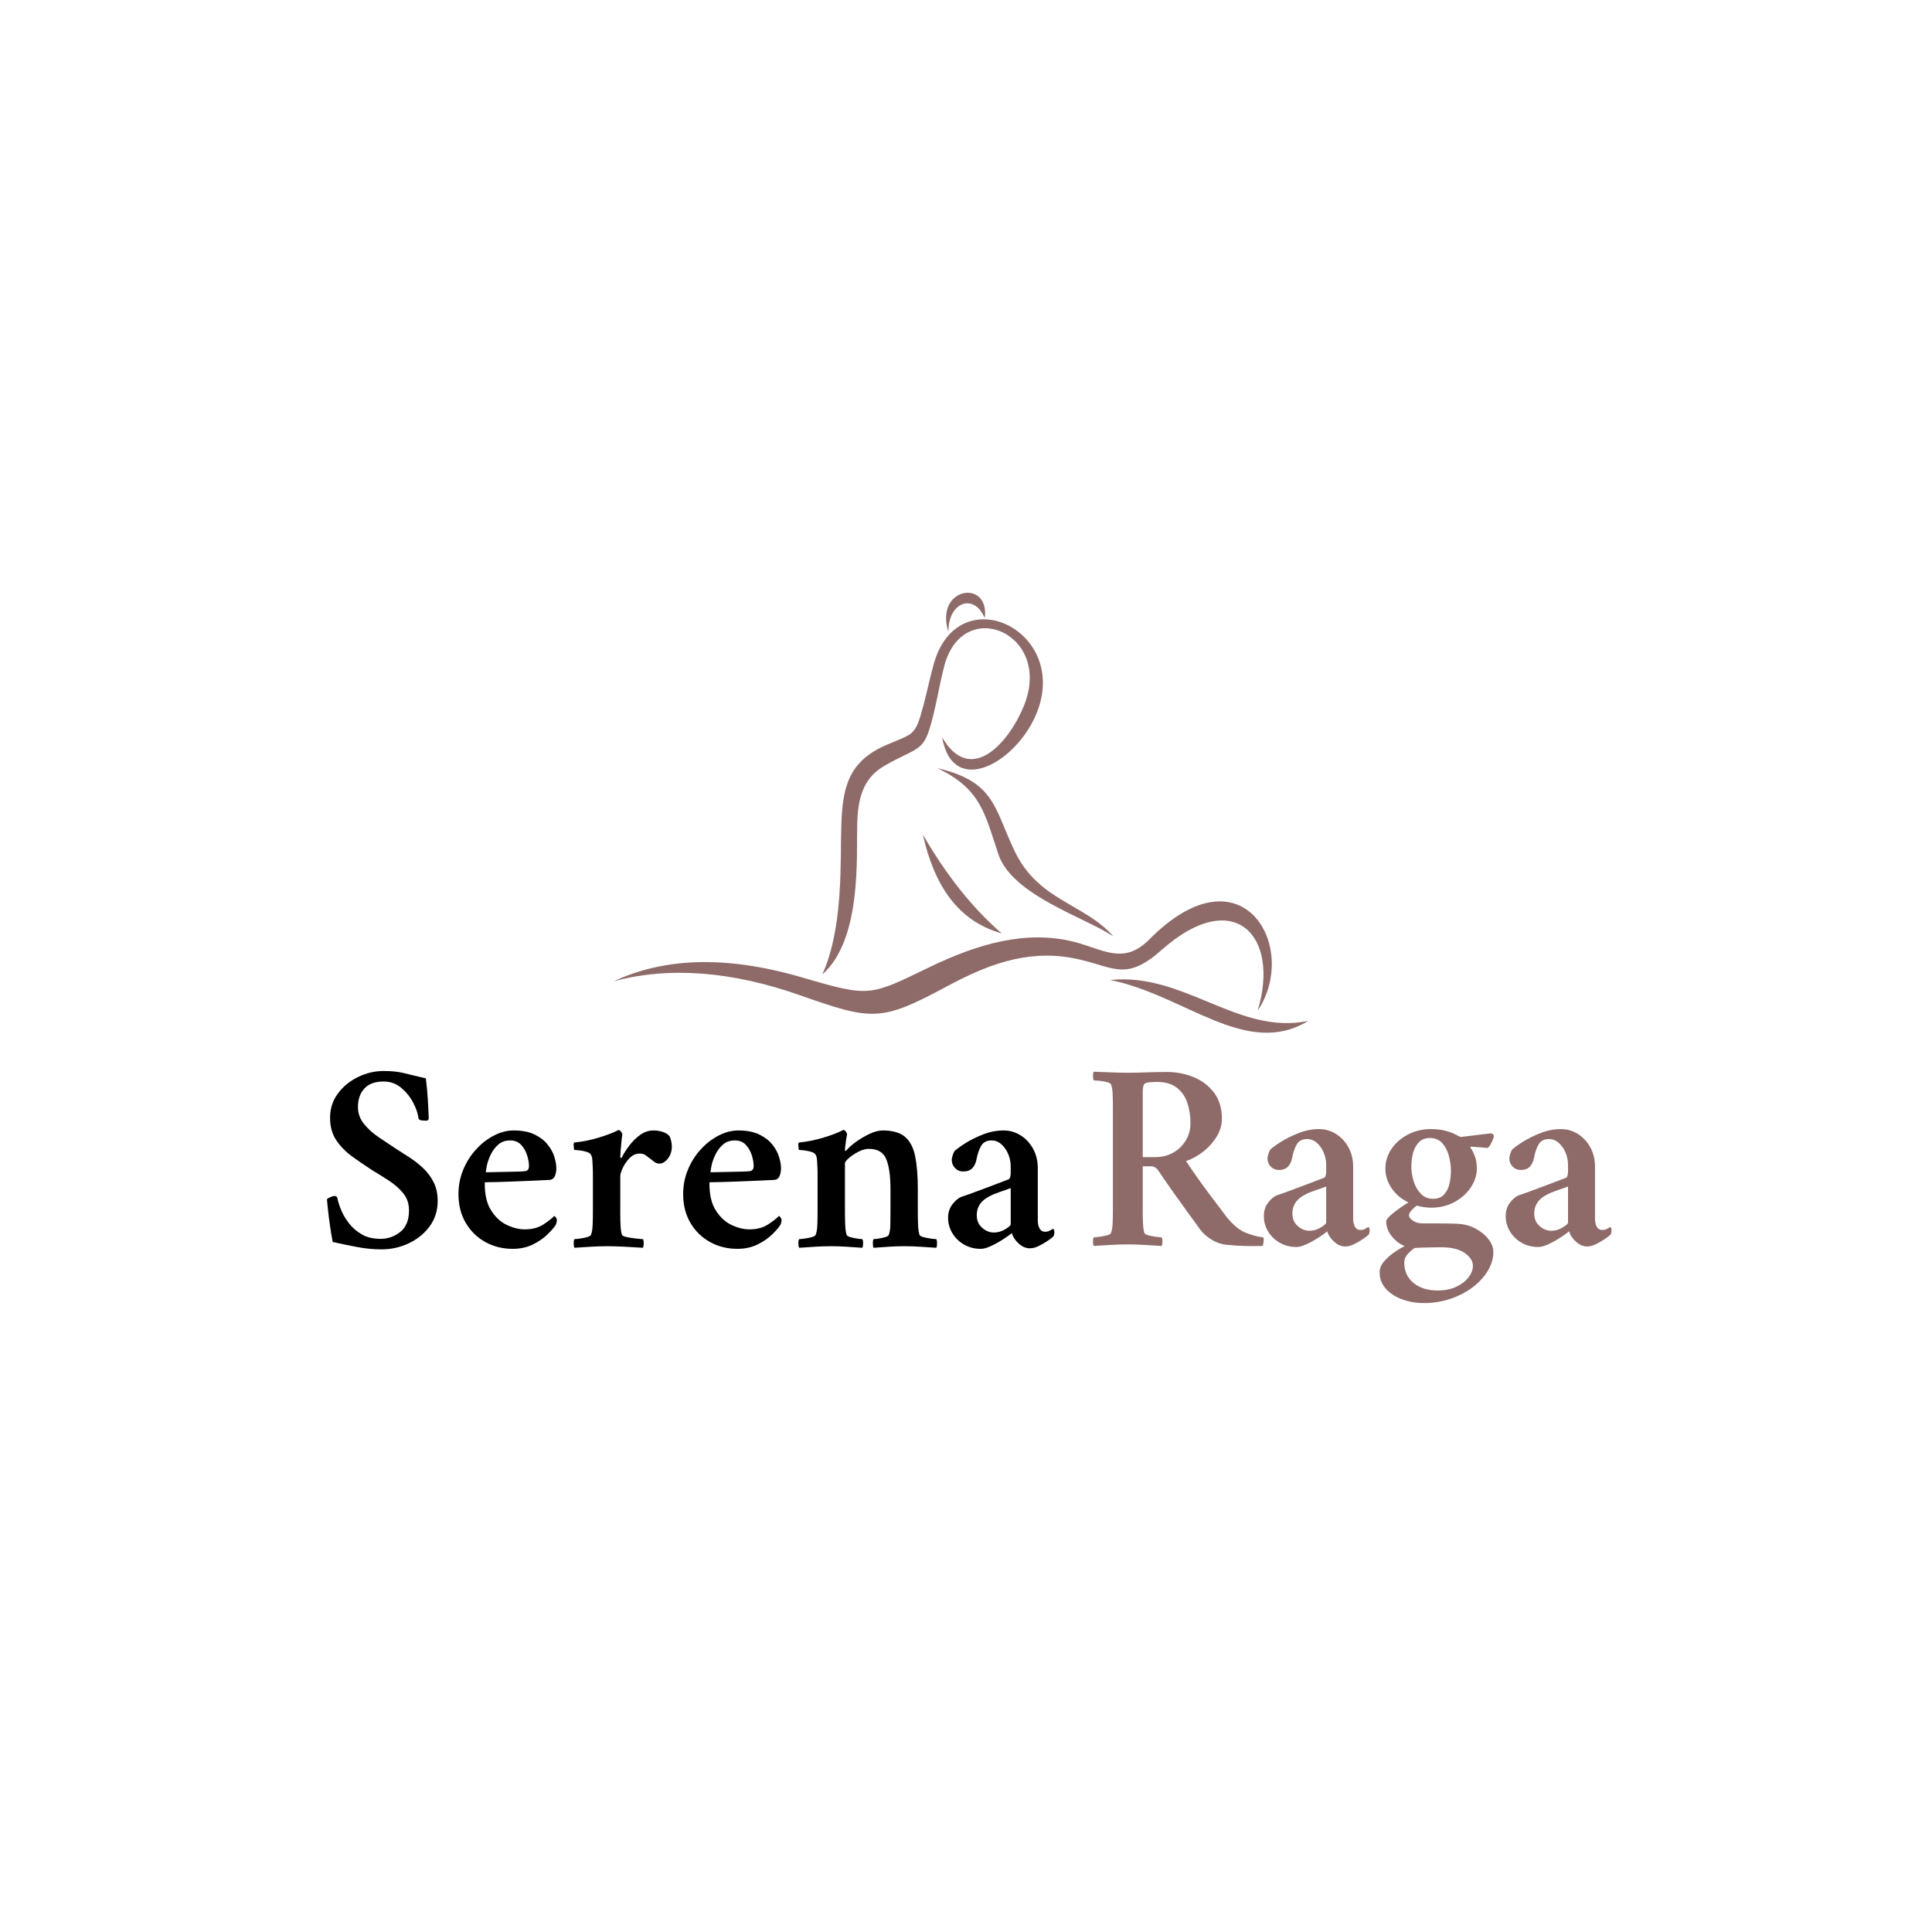
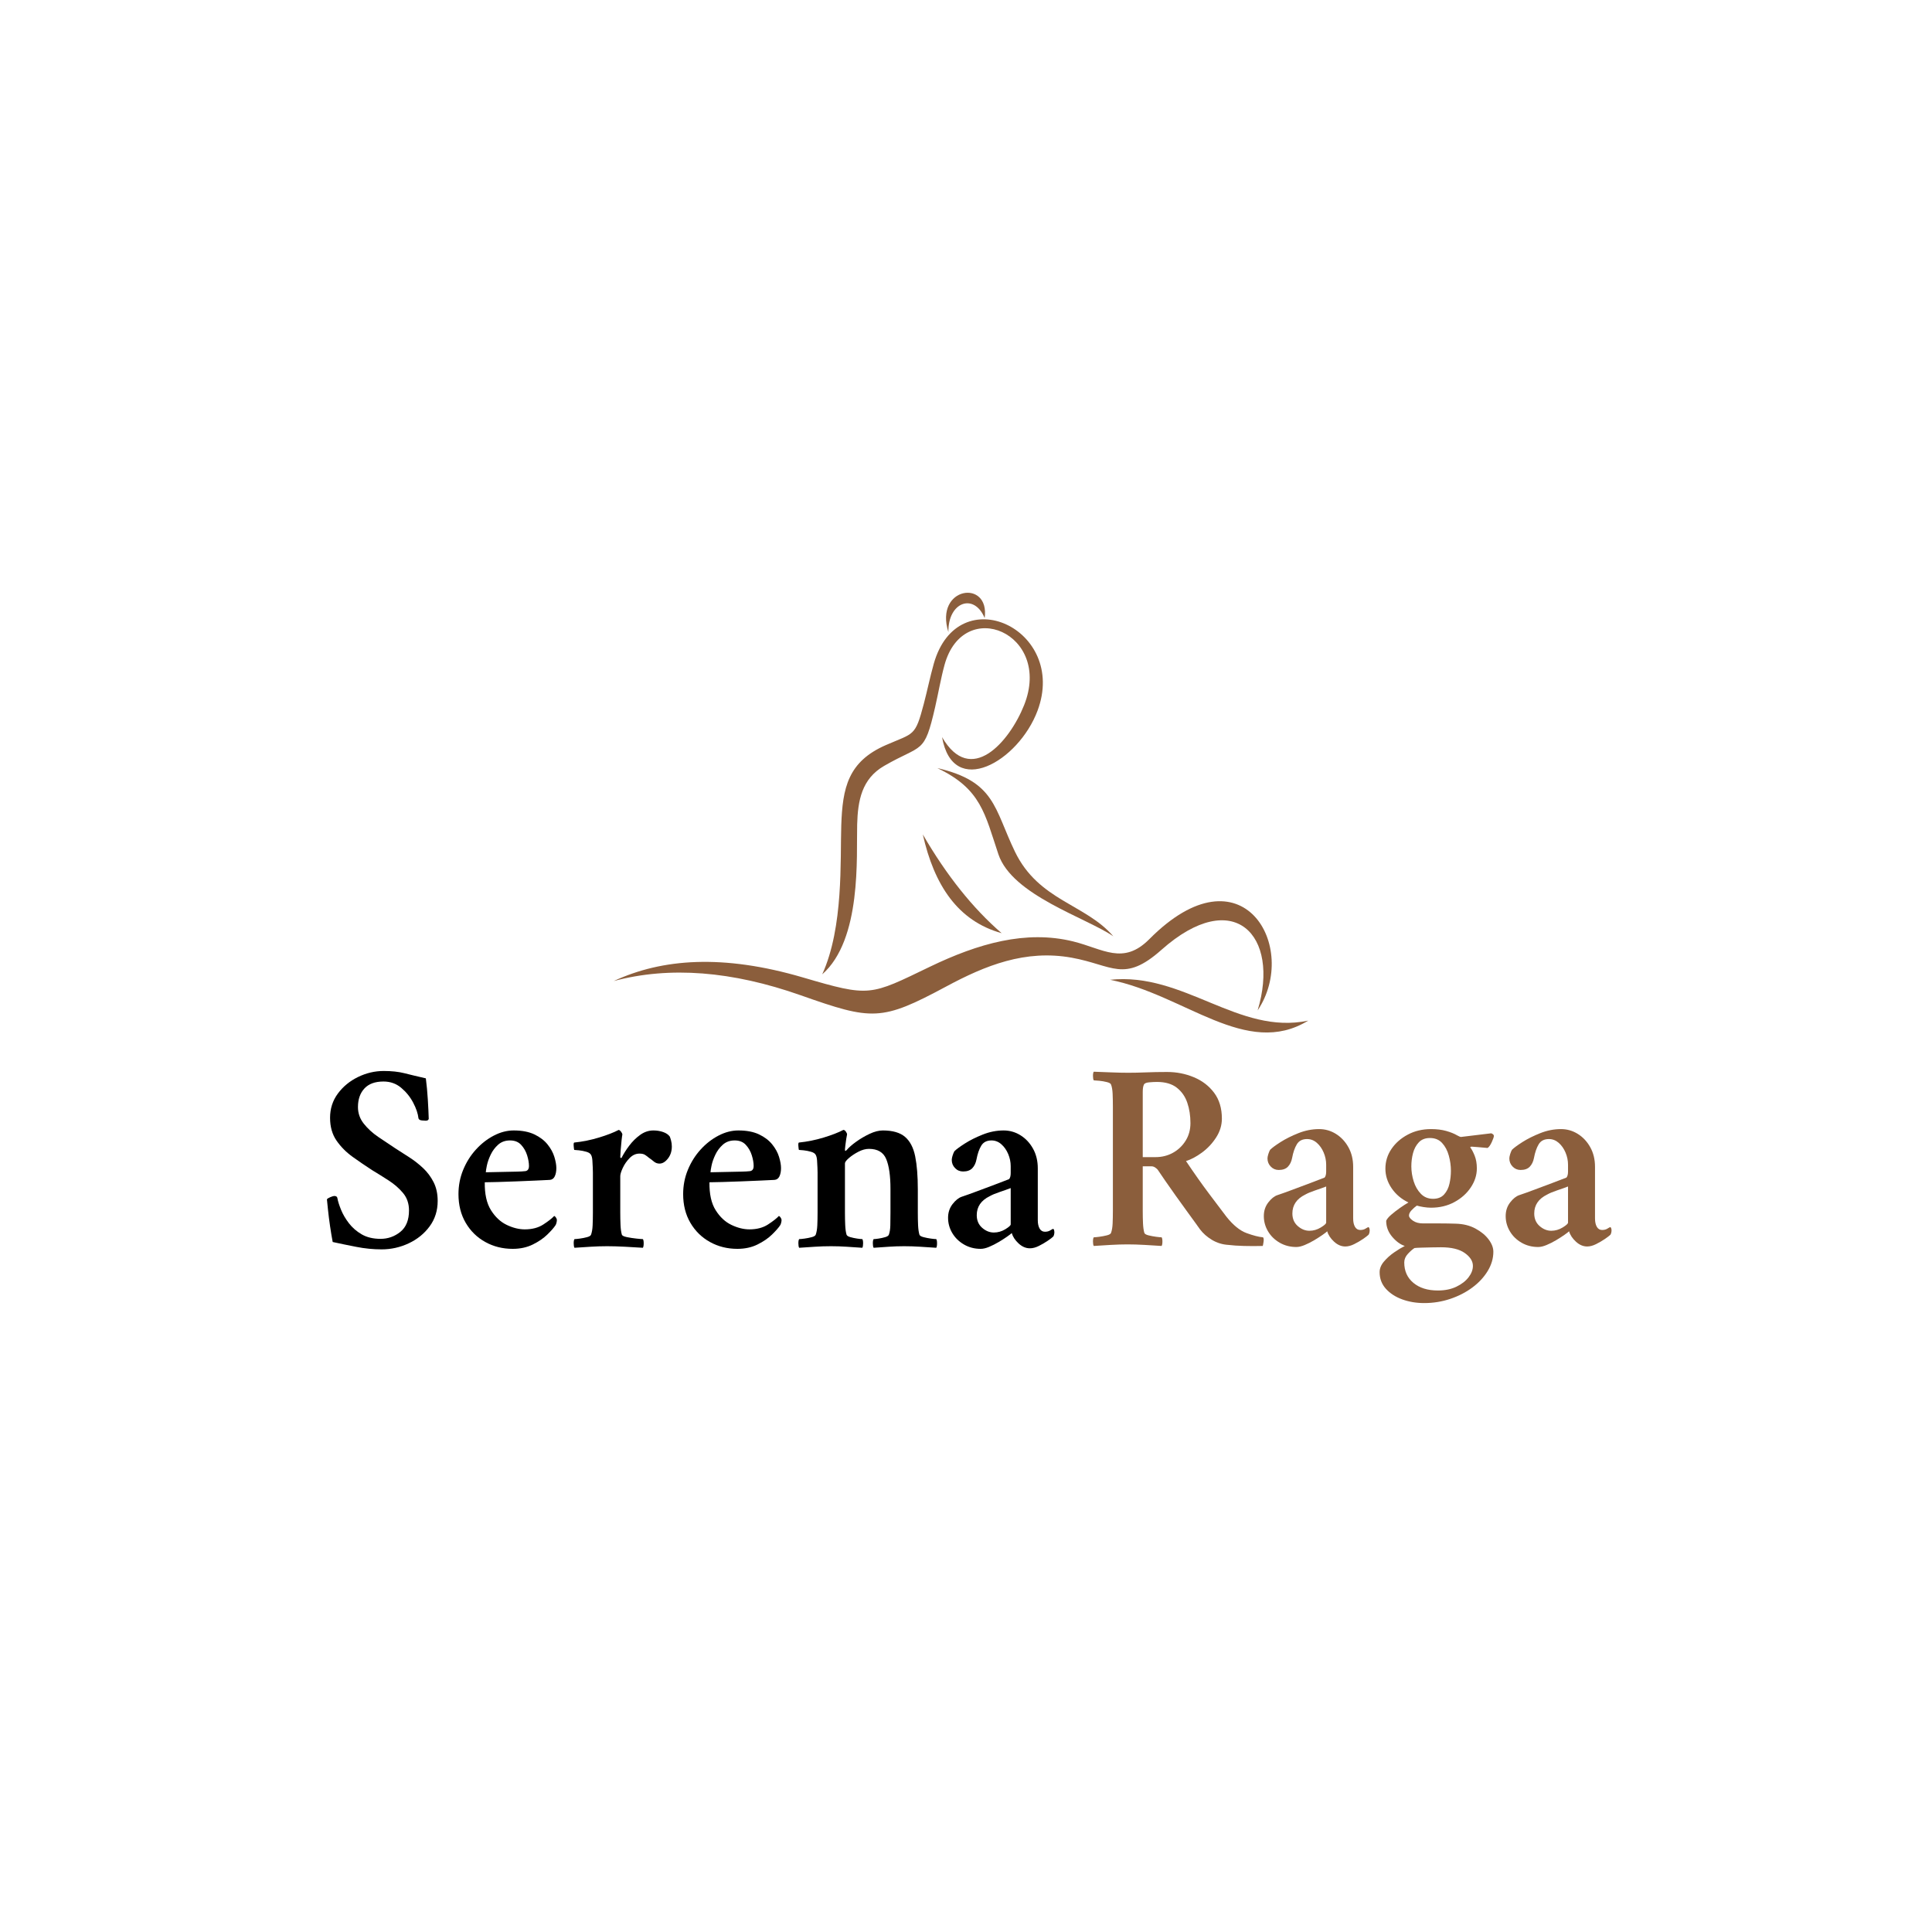
<svg xmlns="http://www.w3.org/2000/svg" width="2000" zoomAndPan="magnify" viewBox="0 0 1500 1500" height="2000" preserveAspectRatio="xMidYMid meet" version="1.0">
  <defs>
    <g />
-     <clipPath id="eae68774cb">
-       <path d="M 476.637 699 L 988 699 L 988 788 L 476.637 788 Z M 476.637 699 " clip-rule="nonzero" />
+     <clipPath id="7a175aea5c">
+       <path d="M 476.637 699 L 988 699 L 988 787 L 476.637 787 Z M 476.637 699 " clip-rule="nonzero" />
    </clipPath>
-     <clipPath id="279520476b">
-       <path d="M 861 760 L 1015.73 760 L 1015.73 802 L 861 802 Z M 861 760 " clip-rule="nonzero" />
+     <clipPath id="fcedeb0a95">
+       <path d="M 861 760 L 1015.734 760 L 1015.734 802 L 861 802 Z M 861 760 " clip-rule="nonzero" />
    </clipPath>
  </defs>
-   <g clip-path="url(#eae68774cb)">
-     <path fill="#8e6b69" d="M 476.484 761.852 C 520.023 750.203 568.465 754.141 621.609 772.883 C 677.34 792.551 684.246 793.168 734.73 766.055 C 764.906 749.84 796.012 737.16 832.18 743.723 C 863.863 749.473 872.668 763.496 901.746 737.645 C 957.941 687.703 994.129 726.363 976.473 784.66 C 1009.254 735.848 964.734 656.371 892.395 729.289 C 872.051 749.789 856.523 736.812 833.211 731.066 C 796.477 722.027 759.328 732.742 722.012 750.734 C 675.262 773.281 675.812 774.461 623.301 759.027 C 561.324 740.832 514.145 744.371 476.484 761.852 " fill-opacity="1" fill-rule="nonzero" />
+   <g clip-path="url(#7a175aea5c)">
+     <path fill="#8b5e3c" d="M 476.484 761.684 C 520.02 750.043 568.457 753.977 621.594 772.707 C 677.316 792.367 684.227 792.984 734.703 765.883 C 764.875 749.676 795.977 737.008 832.141 743.566 C 863.824 749.312 872.625 763.328 901.699 737.488 C 957.891 687.574 994.07 726.215 976.422 784.48 C 1009.199 735.695 964.68 656.258 892.352 729.137 C 872.008 749.629 856.484 736.66 833.172 730.914 C 796.441 721.883 759.297 732.59 721.984 750.574 C 675.242 773.105 675.789 774.285 623.285 758.859 C 561.316 740.68 514.141 744.215 476.484 761.684 " fill-opacity="1" fill-rule="nonzero" />
  </g>
-   <g clip-path="url(#279520476b)">
-     <path fill="#8e6b69" d="M 861.891 760.871 C 919.914 772.434 967.621 822.09 1015.734 792.602 C 961.48 804.031 919.312 754.789 861.891 760.871 " fill-opacity="1" fill-rule="nonzero" />
+   <g clip-path="url(#fcedeb0a95)">
+     <path fill="#8b5e3c" d="M 861.848 760.703 C 919.863 772.262 967.57 821.891 1015.676 792.418 C 961.426 803.844 919.266 754.625 861.848 760.703 " fill-opacity="1" fill-rule="nonzero" />
  </g>
-   <path fill="#8e6b69" d="M 716.496 647.965 C 734.715 679.43 755.191 705.23 777.711 724.668 C 743.516 715.164 725.281 687.137 716.496 647.965 " fill-opacity="1" fill-rule="nonzero" />
-   <path fill="#8e6b69" d="M 638.398 756.633 C 669.234 729.469 664.852 664.844 665.516 640.336 C 666.016 621.68 669.055 604.785 686.457 594.715 C 716.332 577.438 717.512 586.328 726.078 548.98 C 728.555 538.18 730.516 526.684 733.336 516.352 C 748.082 462.371 817.367 491.727 795.148 547.535 C 783.723 576.191 753.648 610.75 731.445 572.371 C 739.863 620.602 790.777 591.477 805.594 551.805 C 829.258 488.457 743.867 448.664 725.016 515.32 C 722.145 525.488 719.969 536.234 717.262 546.52 C 710.484 572.156 709.82 568.949 687.816 578.551 C 658.293 591.426 654.172 611.879 653.176 640.953 C 652.262 667.949 655.086 719.883 638.398 756.633 " fill-opacity="1" fill-rule="nonzero" />
-   <path fill="#8e6b69" d="M 864.43 727.109 C 842.891 701.957 806.504 699.566 788.039 661.355 C 771.832 627.828 772.879 606.812 727.758 596.426 C 761.816 612.574 764.691 632.129 775.188 663.379 C 785.898 695.277 843.539 712.672 864.43 727.109 " fill-opacity="1" fill-rule="nonzero" />
-   <path fill="#8e6b69" d="M 736.359 490.781 C 725.215 455.461 768.793 449.332 764.523 479.898 C 756.422 460.129 735.977 467.258 736.359 490.781 " fill-opacity="1" fill-rule="nonzero" />
+   <path fill="#8b5e3c" d="M 716.473 647.855 C 734.688 679.305 755.16 705.094 777.676 724.52 C 743.488 715.023 725.254 687.012 716.473 647.855 " fill-opacity="1" fill-rule="nonzero" />
+   <path fill="#8b5e3c" d="M 638.379 756.469 C 669.215 729.32 664.832 664.727 665.496 640.234 C 665.992 621.59 669.031 604.699 686.434 594.637 C 716.305 577.371 717.484 586.254 726.055 548.926 C 728.527 538.133 730.484 526.641 733.309 516.312 C 748.055 462.363 817.328 491.707 795.113 547.48 C 783.688 576.125 753.617 610.664 731.418 572.305 C 739.836 620.508 790.746 591.402 805.555 551.75 C 829.219 488.434 743.836 448.664 724.988 515.285 C 722.117 525.445 719.941 536.191 717.234 546.469 C 710.461 572.09 709.797 568.883 687.797 578.48 C 658.273 591.352 654.152 611.793 653.156 640.852 C 652.246 667.832 655.066 719.738 638.379 756.469 " fill-opacity="1" fill-rule="nonzero" />
+   <path fill="#8b5e3c" d="M 864.387 726.961 C 842.852 701.824 806.469 699.43 788.004 661.242 C 771.801 627.73 772.844 606.727 727.73 596.348 C 761.785 612.488 764.66 632.031 775.152 663.266 C 785.863 695.148 843.5 712.531 864.387 726.961 " fill-opacity="1" fill-rule="nonzero" />
+   <path fill="#8b5e3c" d="M 736.332 490.758 C 725.188 455.457 768.762 449.328 764.492 479.883 C 756.391 460.121 735.949 467.246 736.332 490.758 " fill-opacity="1" fill-rule="nonzero" />
  <g fill="#000000" fill-opacity="1">
    <g transform="translate(244.0135, 967.9616)">
      <g>
        <path d="M 53.922 -136.453 C 60.055 -136.453 65.406 -135.875 69.969 -134.719 C 74.531 -133.562 80.078 -132.234 86.609 -130.734 C 87.285 -125.422 87.797 -119.973 88.141 -114.391 C 88.484 -108.805 88.723 -103.77 88.859 -99.281 C 88.723 -98.727 88.414 -98.348 87.938 -98.141 C 87.457 -97.941 87.016 -97.844 86.609 -97.844 C 86.203 -97.844 85.211 -97.91 83.641 -98.047 C 82.078 -98.18 81.16 -98.727 80.891 -99.688 C 80.484 -103.363 79.117 -107.41 76.797 -111.828 C 74.484 -116.254 71.383 -120.102 67.5 -123.375 C 63.625 -126.645 59.031 -128.281 53.719 -128.281 C 47.188 -128.281 42.25 -126.473 38.906 -122.859 C 35.57 -119.254 33.906 -114.457 33.906 -108.469 C 33.906 -103.695 35.398 -99.406 38.391 -95.594 C 41.391 -91.781 45.133 -88.344 49.625 -85.281 C 54.125 -82.219 58.555 -79.254 62.922 -76.391 C 66.316 -74.211 69.922 -71.898 73.734 -69.453 C 77.547 -67.004 81.117 -64.211 84.453 -61.078 C 87.797 -57.941 90.52 -54.297 92.625 -50.141 C 94.738 -45.992 95.797 -41.129 95.797 -35.547 C 95.797 -28.055 93.719 -21.484 89.562 -15.828 C 85.414 -10.18 80.004 -5.789 73.328 -2.656 C 66.66 0.477 59.648 2.047 52.297 2.047 C 45.754 2.047 39.18 1.395 32.578 0.094 C 25.973 -1.195 19.879 -2.453 14.297 -3.672 C 13.617 -7.211 12.938 -11.297 12.25 -15.922 C 11.57 -20.555 11.031 -24.848 10.625 -28.797 C 10.219 -32.742 9.945 -35.398 9.812 -36.766 C 10.082 -37.305 10.961 -37.883 12.453 -38.5 C 13.953 -39.113 14.977 -39.422 15.531 -39.422 C 17.02 -39.422 17.832 -38.805 17.969 -37.578 C 18.383 -35.266 19.305 -32.336 20.734 -28.797 C 22.16 -25.254 24.203 -21.75 26.859 -18.281 C 29.516 -14.812 32.848 -11.914 36.859 -9.594 C 40.879 -7.281 45.75 -6.125 51.469 -6.125 C 57.195 -6.125 62.305 -7.926 66.797 -11.531 C 71.285 -15.145 73.531 -20.695 73.531 -28.188 C 73.531 -33.5 72 -37.992 68.938 -41.672 C 65.875 -45.348 62.129 -48.613 57.703 -51.469 C 53.273 -54.332 49.02 -56.988 44.938 -59.438 C 39.895 -62.707 34.852 -66.145 29.812 -69.75 C 24.781 -73.363 20.594 -77.586 17.25 -82.422 C 13.914 -87.254 12.25 -93.145 12.25 -100.094 C 12.25 -107.176 14.258 -113.441 18.281 -118.891 C 22.301 -124.336 27.508 -128.625 33.906 -131.75 C 40.312 -134.883 46.984 -136.453 53.922 -136.453 Z M 53.922 -136.453 " />
      </g>
    </g>
    <g transform="translate(348.5972, 967.9616)">
      <g>
        <path d="M 28.594 -57.812 C 29 -57.812 30.598 -57.844 33.391 -57.906 C 36.18 -57.977 39.348 -58.047 42.891 -58.109 C 46.43 -58.18 49.703 -58.25 52.703 -58.312 C 55.703 -58.383 57.609 -58.488 58.422 -58.625 C 60.867 -58.625 62.094 -59.984 62.094 -62.703 C 62.094 -65.16 61.613 -67.922 60.656 -70.984 C 59.707 -74.047 58.176 -76.734 56.062 -79.047 C 53.957 -81.367 51.066 -82.531 47.391 -82.531 C 43.711 -82.531 40.645 -81.438 38.188 -79.25 C 35.738 -77.07 33.801 -74.484 32.375 -71.484 C 30.945 -68.492 29.957 -65.672 29.406 -63.016 C 28.863 -60.359 28.594 -58.625 28.594 -57.812 Z M 27.781 -50.047 C 27.645 -40.922 29.242 -33.703 32.578 -28.391 C 35.91 -23.078 39.992 -19.266 44.828 -16.953 C 49.672 -14.641 54.336 -13.484 58.828 -13.484 C 64.547 -13.484 69.344 -14.742 73.219 -17.266 C 77.102 -19.785 79.93 -22 81.703 -23.906 C 82.117 -23.758 82.562 -23.348 83.031 -22.672 C 83.508 -21.992 83.75 -21.312 83.75 -20.625 C 83.75 -20.082 83.645 -19.398 83.438 -18.578 C 83.238 -17.766 83.004 -17.156 82.734 -16.75 C 81.504 -14.844 79.391 -12.426 76.391 -9.5 C 73.398 -6.57 69.625 -3.984 65.062 -1.734 C 60.5 0.516 55.289 1.641 49.438 1.641 C 41.676 1.641 34.594 -0.129 28.188 -3.672 C 21.789 -7.211 16.719 -12.18 12.969 -18.578 C 9.227 -24.984 7.359 -32.41 7.359 -40.859 C 7.359 -47.523 8.582 -53.82 11.031 -59.75 C 13.477 -65.676 16.781 -70.922 20.938 -75.484 C 25.094 -80.047 29.723 -83.648 34.828 -86.297 C 39.93 -88.953 45.07 -90.281 50.25 -90.281 C 56.645 -90.281 61.988 -89.258 66.281 -87.219 C 70.57 -85.176 73.977 -82.586 76.5 -79.453 C 79.02 -76.328 80.789 -73.094 81.812 -69.75 C 82.832 -66.414 83.344 -63.523 83.344 -61.078 C 83.344 -58.492 82.93 -56.348 82.109 -54.641 C 81.297 -52.941 80.004 -52.023 78.234 -51.891 C 75.648 -51.754 72.039 -51.582 67.406 -51.375 C 62.781 -51.164 57.812 -50.957 52.5 -50.75 C 47.188 -50.551 42.281 -50.383 37.781 -50.25 C 33.289 -50.113 29.957 -50.047 27.781 -50.047 Z M 27.781 -50.047 " />
      </g>
    </g>
    <g transform="translate(439.4952, 967.9616)">
      <g>
        <path d="M 67.812 -90.281 C 70.539 -90.281 73.062 -89.867 75.375 -89.047 C 77.688 -88.234 79.391 -87.082 80.484 -85.594 C 80.754 -85.039 81.094 -84.016 81.5 -82.516 C 81.906 -81.023 82.109 -79.461 82.109 -77.828 C 82.109 -74.148 81.086 -71.016 79.047 -68.422 C 77.004 -65.836 74.828 -64.547 72.516 -64.547 C 70.879 -64.547 69.414 -65.086 68.125 -66.172 C 66.832 -67.266 65.57 -68.223 64.344 -69.047 C 63.395 -69.859 62.406 -70.602 61.375 -71.281 C 60.352 -71.969 58.891 -72.312 56.984 -72.312 C 54.129 -72.312 51.578 -71.148 49.328 -68.828 C 47.078 -66.516 45.305 -63.961 44.016 -61.172 C 42.723 -58.379 42.078 -56.238 42.078 -54.75 L 42.078 -26.562 C 42.078 -23.156 42.145 -19.914 42.281 -16.844 C 42.414 -13.781 42.758 -11.297 43.312 -9.391 C 43.582 -8.578 44.906 -7.93 47.281 -7.453 C 49.664 -6.973 52.117 -6.598 54.641 -6.328 C 57.16 -6.055 58.828 -5.922 59.641 -5.922 C 60.055 -5.379 60.266 -4.289 60.266 -2.656 C 60.266 -1.02 60.055 0.133 59.641 0.812 C 55.555 0.539 50.926 0.27 45.75 0 C 40.582 -0.27 35.953 -0.406 31.859 -0.406 C 27.641 -0.406 23.383 -0.27 19.094 0 C 14.812 0.27 10.625 0.539 6.531 0.812 C 6.125 0.133 5.922 -1.02 5.922 -2.656 C 5.922 -4.289 6.125 -5.379 6.531 -5.922 C 7.352 -5.922 8.75 -6.055 10.719 -6.328 C 12.695 -6.598 14.57 -6.973 16.344 -7.453 C 18.113 -7.93 19.133 -8.578 19.406 -9.391 C 20.082 -11.297 20.488 -13.711 20.625 -16.641 C 20.758 -19.578 20.828 -22.883 20.828 -26.562 L 20.828 -57.609 C 20.828 -58.422 20.789 -59.742 20.719 -61.578 C 20.656 -63.422 20.555 -65.258 20.422 -67.094 C 20.285 -68.938 19.945 -70.336 19.406 -71.297 C 18.863 -72.379 17.641 -73.191 15.734 -73.734 C 13.828 -74.285 11.922 -74.66 10.016 -74.859 C 8.109 -75.066 6.879 -75.172 6.328 -75.172 C 6.191 -75.441 6.055 -76.426 5.922 -78.125 C 5.785 -79.832 5.922 -80.754 6.328 -80.891 C 12.867 -81.566 19.27 -82.859 25.531 -84.766 C 31.801 -86.672 36.91 -88.648 40.859 -90.703 C 41.535 -90.555 42.18 -90.039 42.797 -89.156 C 43.41 -88.27 43.719 -87.625 43.719 -87.219 C 43.582 -86.676 43.375 -85.145 43.094 -82.625 C 42.82 -80.102 42.582 -77.516 42.375 -74.859 C 42.176 -72.203 42.078 -70.469 42.078 -69.656 C 42.078 -69.25 42.211 -69.008 42.484 -68.938 C 42.754 -68.875 42.957 -68.91 43.094 -69.047 C 44.594 -72.035 46.566 -75.164 49.016 -78.438 C 51.473 -81.707 54.301 -84.5 57.5 -86.812 C 60.695 -89.125 64.133 -90.281 67.812 -90.281 Z M 67.812 -90.281 " />
      </g>
    </g>
  </g>
  <g fill="#000000" fill-opacity="1">
    <g transform="translate(523.0396, 967.9616)">
      <g>
        <path d="M 28.594 -57.812 C 29 -57.812 30.598 -57.844 33.391 -57.906 C 36.18 -57.977 39.348 -58.047 42.891 -58.109 C 46.43 -58.18 49.703 -58.25 52.703 -58.312 C 55.703 -58.383 57.609 -58.488 58.422 -58.625 C 60.867 -58.625 62.094 -59.984 62.094 -62.703 C 62.094 -65.16 61.613 -67.922 60.656 -70.984 C 59.707 -74.047 58.176 -76.734 56.062 -79.047 C 53.957 -81.367 51.066 -82.531 47.391 -82.531 C 43.711 -82.531 40.645 -81.438 38.188 -79.25 C 35.738 -77.07 33.801 -74.484 32.375 -71.484 C 30.945 -68.492 29.957 -65.672 29.406 -63.016 C 28.863 -60.359 28.594 -58.625 28.594 -57.812 Z M 27.781 -50.047 C 27.645 -40.922 29.242 -33.703 32.578 -28.391 C 35.91 -23.078 39.992 -19.266 44.828 -16.953 C 49.672 -14.641 54.336 -13.484 58.828 -13.484 C 64.547 -13.484 69.344 -14.742 73.219 -17.266 C 77.102 -19.785 79.93 -22 81.703 -23.906 C 82.117 -23.758 82.562 -23.348 83.031 -22.672 C 83.508 -21.992 83.75 -21.312 83.75 -20.625 C 83.75 -20.082 83.645 -19.398 83.438 -18.578 C 83.238 -17.766 83.004 -17.156 82.734 -16.75 C 81.504 -14.844 79.391 -12.426 76.391 -9.5 C 73.398 -6.57 69.625 -3.984 65.062 -1.734 C 60.5 0.516 55.289 1.641 49.438 1.641 C 41.676 1.641 34.594 -0.129 28.188 -3.672 C 21.789 -7.211 16.719 -12.18 12.969 -18.578 C 9.227 -24.984 7.359 -32.41 7.359 -40.859 C 7.359 -47.523 8.582 -53.82 11.031 -59.75 C 13.477 -65.676 16.781 -70.922 20.938 -75.484 C 25.094 -80.047 29.723 -83.648 34.828 -86.297 C 39.93 -88.953 45.07 -90.281 50.25 -90.281 C 56.645 -90.281 61.988 -89.258 66.281 -87.219 C 70.57 -85.176 73.977 -82.586 76.5 -79.453 C 79.02 -76.328 80.789 -73.094 81.812 -69.75 C 82.832 -66.414 83.344 -63.523 83.344 -61.078 C 83.344 -58.492 82.93 -56.348 82.109 -54.641 C 81.297 -52.941 80.004 -52.023 78.234 -51.891 C 75.648 -51.754 72.039 -51.582 67.406 -51.375 C 62.781 -51.164 57.812 -50.957 52.5 -50.75 C 47.188 -50.551 42.281 -50.383 37.781 -50.25 C 33.289 -50.113 29.957 -50.047 27.781 -50.047 Z M 27.781 -50.047 " />
      </g>
    </g>
  </g>
  <g fill="#000000" fill-opacity="1">
    <g transform="translate(613.9376, 967.9616)">
      <g>
        <path d="M 71.5 -90.281 C 79.125 -90.281 84.875 -88.613 88.75 -85.281 C 92.633 -81.945 95.254 -76.91 96.609 -70.172 C 97.973 -63.43 98.656 -54.883 98.656 -44.531 L 98.656 -26.562 C 98.656 -22.883 98.723 -19.578 98.859 -16.641 C 99.004 -13.711 99.348 -11.297 99.891 -9.391 C 100.16 -8.578 101.211 -7.93 103.047 -7.453 C 104.891 -6.973 106.797 -6.598 108.766 -6.328 C 110.742 -6.055 112.145 -5.922 112.969 -5.922 C 113.375 -5.379 113.578 -4.289 113.578 -2.656 C 113.578 -1.02 113.375 0.133 112.969 0.812 C 108.875 0.539 104.719 0.27 100.5 0 C 96.281 -0.27 92.129 -0.406 88.047 -0.406 C 83.953 -0.406 80 -0.27 76.188 0 C 72.375 0.27 68.426 0.539 64.344 0.812 C 63.938 0.133 63.734 -1.02 63.734 -2.656 C 63.734 -4.289 63.938 -5.379 64.344 -5.922 C 65.164 -5.922 66.457 -6.055 68.219 -6.328 C 69.988 -6.598 71.691 -6.973 73.328 -7.453 C 74.961 -7.93 75.914 -8.578 76.188 -9.391 C 76.875 -11.297 77.25 -13.711 77.312 -16.641 C 77.383 -19.578 77.422 -22.883 77.422 -26.562 L 77.422 -44.938 C 77.422 -55.02 76.328 -62.711 74.141 -68.016 C 71.961 -73.328 67.473 -75.984 60.672 -75.984 C 58.078 -75.984 55.348 -75.234 52.484 -73.734 C 49.629 -72.242 47.18 -70.613 45.141 -68.844 C 43.098 -67.07 42.078 -65.707 42.078 -64.75 L 42.078 -26.562 C 42.078 -23.156 42.145 -19.914 42.281 -16.844 C 42.414 -13.781 42.758 -11.297 43.312 -9.391 C 43.582 -8.578 44.566 -7.93 46.266 -7.453 C 47.973 -6.973 49.742 -6.598 51.578 -6.328 C 53.41 -6.055 54.738 -5.922 55.562 -5.922 C 55.969 -5.379 56.172 -4.289 56.172 -2.656 C 56.172 -1.02 55.969 0.133 55.562 0.812 C 51.477 0.539 47.426 0.27 43.406 0 C 39.383 -0.27 35.332 -0.406 31.25 -0.406 C 27.031 -0.406 22.879 -0.27 18.797 0 C 14.711 0.27 10.625 0.539 6.531 0.812 C 6.125 0.133 5.922 -1.02 5.922 -2.656 C 5.922 -4.289 6.125 -5.379 6.531 -5.922 C 7.352 -5.922 8.75 -6.055 10.719 -6.328 C 12.695 -6.598 14.57 -6.973 16.344 -7.453 C 18.113 -7.93 19.133 -8.578 19.406 -9.391 C 20.082 -11.297 20.488 -13.711 20.625 -16.641 C 20.758 -19.578 20.828 -22.883 20.828 -26.562 L 20.828 -57.609 C 20.828 -58.422 20.789 -59.742 20.719 -61.578 C 20.656 -63.422 20.555 -65.258 20.422 -67.094 C 20.285 -68.938 19.945 -70.336 19.406 -71.297 C 18.863 -72.379 17.641 -73.191 15.734 -73.734 C 13.828 -74.285 11.922 -74.66 10.016 -74.859 C 8.109 -75.066 6.879 -75.172 6.328 -75.172 C 6.191 -75.441 6.055 -76.426 5.922 -78.125 C 5.785 -79.832 5.922 -80.754 6.328 -80.891 C 12.867 -81.566 19.27 -82.859 25.531 -84.766 C 31.801 -86.672 36.91 -88.648 40.859 -90.703 C 41.535 -90.703 42.18 -90.258 42.797 -89.375 C 43.41 -88.488 43.719 -87.77 43.719 -87.219 C 43.582 -86.676 43.375 -85.52 43.094 -83.75 C 42.82 -81.977 42.582 -80.238 42.375 -78.531 C 42.176 -76.832 42.078 -75.848 42.078 -75.578 C 42.078 -74.766 42.211 -74.359 42.484 -74.359 C 42.617 -74.359 42.961 -74.629 43.516 -75.172 C 45.141 -77.078 47.551 -79.188 50.75 -81.5 C 53.957 -83.812 57.43 -85.852 61.172 -87.625 C 64.922 -89.395 68.363 -90.281 71.5 -90.281 Z M 71.5 -90.281 " />
      </g>
    </g>
  </g>
  <g fill="#000000" fill-opacity="1">
    <g transform="translate(729.3474, 967.9616)">
      <g>
        <path d="M 42.281 -11.031 C 45.414 -11.031 48.379 -11.879 51.172 -13.578 C 53.961 -15.285 55.359 -16.547 55.359 -17.359 L 55.359 -45.547 C 52.91 -44.598 50.051 -43.578 46.781 -42.484 C 43.508 -41.398 40.922 -40.312 39.016 -39.219 C 32.336 -35.945 29 -31.047 29 -24.516 C 29 -20.43 30.395 -17.16 33.188 -14.703 C 35.977 -12.254 39.008 -11.031 42.281 -11.031 Z M 49.844 -90.281 C 54.602 -90.281 58.992 -89.02 63.016 -86.5 C 67.035 -83.988 70.27 -80.52 72.719 -76.094 C 75.164 -71.664 76.391 -66.594 76.391 -60.875 L 76.391 -20.625 C 76.391 -17.906 76.863 -15.727 77.812 -14.094 C 78.77 -12.457 80.133 -11.641 81.906 -11.641 C 83.539 -11.641 84.898 -11.977 85.984 -12.656 C 87.078 -13.344 87.832 -13.754 88.25 -13.891 C 88.656 -13.754 88.926 -13.41 89.062 -12.859 C 89.195 -12.316 89.266 -11.844 89.266 -11.438 C 89.266 -10.07 88.992 -8.914 88.453 -7.969 C 87.629 -7.145 86.16 -6.02 84.047 -4.594 C 81.941 -3.164 79.66 -1.836 77.203 -0.609 C 74.754 0.609 72.441 1.219 70.266 1.219 C 67.141 1.219 64.211 -0.035 61.484 -2.547 C 58.766 -5.066 56.992 -7.758 56.172 -10.625 C 55.629 -10.082 54.438 -9.16 52.594 -7.859 C 50.758 -6.566 48.582 -5.172 46.062 -3.672 C 43.539 -2.18 41.055 -0.926 38.609 0.094 C 36.16 1.125 33.977 1.641 32.062 1.641 C 27.301 1.641 22.977 0.516 19.094 -1.734 C 15.219 -3.984 12.188 -6.945 10 -10.625 C 7.82 -14.301 6.734 -18.25 6.734 -22.469 C 6.734 -26.551 7.891 -30.086 10.203 -33.078 C 12.523 -36.078 14.91 -37.988 17.359 -38.812 C 20.629 -39.906 24.613 -41.332 29.312 -43.094 C 34.008 -44.863 38.641 -46.598 43.203 -48.297 C 47.766 -50.004 51.406 -51.406 54.125 -52.5 C 54.945 -53.445 55.359 -55.016 55.359 -57.203 L 55.359 -62.5 C 55.359 -65.77 54.707 -68.938 53.406 -72 C 52.113 -75.062 50.344 -77.582 48.094 -79.562 C 45.852 -81.539 43.305 -82.531 40.453 -82.531 C 36.773 -82.531 34.117 -81.164 32.484 -78.438 C 30.848 -75.719 29.617 -72.176 28.797 -67.812 C 28.254 -64.957 27.164 -62.676 25.531 -60.969 C 23.895 -59.27 21.516 -58.422 18.391 -58.422 C 15.93 -58.422 13.848 -59.305 12.141 -61.078 C 10.441 -62.848 9.594 -64.957 9.594 -67.406 C 9.594 -68.227 9.797 -69.316 10.203 -70.672 C 10.617 -72.035 11.098 -73.195 11.641 -74.156 C 13.141 -75.645 15.863 -77.648 19.812 -80.172 C 23.758 -82.691 28.391 -85.004 33.703 -87.109 C 39.016 -89.223 44.395 -90.281 49.844 -90.281 Z M 49.844 -90.281 " />
      </g>
    </g>
  </g>
-   <g fill="#8e6b69" fill-opacity="1">
+   <g fill="#8b5e3c" fill-opacity="1">
    <g transform="translate(840.4462, 966.5458)">
      <g>
        <path d="M 65.703 -134.266 C 73.023 -134.266 79.941 -132.906 86.453 -130.188 C 92.961 -127.477 98.219 -123.445 102.219 -118.094 C 106.219 -112.738 108.219 -106.055 108.219 -98.047 C 108.219 -92.898 106.727 -88.02 103.75 -83.406 C 100.77 -78.789 97.109 -74.891 92.766 -71.703 C 88.422 -68.516 84.285 -66.312 80.359 -65.094 C 86.734 -55.602 92.695 -47.16 98.25 -39.766 C 103.812 -32.379 108.289 -26.445 111.688 -21.969 C 116.969 -15.32 122.219 -11.051 127.438 -9.156 C 132.664 -7.258 136.906 -6.176 140.156 -5.906 C 140.707 -5.352 140.844 -4.16 140.562 -2.328 C 140.289 -0.504 140.086 0.539 139.953 0.812 C 135.078 0.945 130.195 0.945 125.312 0.812 C 120.426 0.676 116.426 0.406 113.312 0 C 108.695 -0.27 104.457 -1.555 100.594 -3.859 C 96.727 -6.172 93.578 -8.953 91.141 -12.203 C 90.867 -12.609 89.781 -14.133 87.875 -16.781 C 85.977 -19.426 83.641 -22.645 80.859 -26.438 C 78.078 -30.238 75.195 -34.238 72.219 -38.438 C 69.238 -42.645 66.523 -46.508 64.078 -50.031 C 61.641 -53.562 59.742 -56.348 58.391 -58.391 C 58.117 -58.797 57.504 -59.336 56.547 -60.016 C 55.598 -60.691 54.582 -61.031 53.5 -61.031 L 46.781 -61.031 L 46.781 -26.453 C 46.781 -22.785 46.848 -19.492 46.984 -16.578 C 47.129 -13.66 47.473 -11.254 48.016 -9.359 C 48.285 -8.547 49.367 -7.898 51.266 -7.422 C 53.16 -6.953 55.125 -6.582 57.156 -6.312 C 59.195 -6.039 60.625 -5.906 61.438 -5.906 C 61.844 -5.352 62.047 -4.266 62.047 -2.641 C 62.047 -1.016 61.844 0.133 61.438 0.812 C 57.363 0.539 52.953 0.27 48.203 0 C 43.461 -0.27 39.055 -0.406 34.984 -0.406 C 30.922 -0.406 26.547 -0.27 21.859 0 C 17.18 0.27 12.812 0.539 8.75 0.812 C 8.344 0.133 8.141 -1.016 8.141 -2.641 C 8.141 -4.266 8.344 -5.352 8.75 -5.906 C 9.562 -5.906 10.984 -6.039 13.016 -6.312 C 15.055 -6.582 17.023 -6.953 18.922 -7.422 C 20.816 -7.898 21.898 -8.547 22.172 -9.359 C 22.848 -11.254 23.254 -13.66 23.391 -16.578 C 23.523 -19.492 23.594 -22.785 23.594 -26.453 L 23.594 -107.406 C 23.594 -111.07 23.523 -114.395 23.391 -117.375 C 23.254 -120.363 22.848 -122.738 22.172 -124.5 C 21.898 -125.312 20.816 -125.953 18.922 -126.422 C 17.023 -126.898 15.055 -127.238 13.016 -127.438 C 10.984 -127.645 9.562 -127.75 8.75 -127.75 C 8.344 -128.426 8.141 -129.578 8.141 -131.203 C 8.141 -132.836 8.344 -133.926 8.75 -134.469 C 13.082 -134.332 17.625 -134.16 22.375 -133.953 C 27.125 -133.754 31.531 -133.656 35.594 -133.656 C 39.664 -133.656 44.207 -133.754 49.219 -133.953 C 54.238 -134.16 59.734 -134.266 65.703 -134.266 Z M 83.812 -94.594 C 83.812 -100.289 83 -105.547 81.375 -110.359 C 79.75 -115.172 77.035 -119.066 73.234 -122.047 C 69.43 -125.035 64.281 -126.531 57.781 -126.531 C 56.008 -126.531 53.973 -126.426 51.672 -126.219 C 49.367 -126.02 48.016 -125.379 47.609 -124.297 C 47.055 -123.078 46.781 -121.242 46.781 -118.797 C 46.781 -116.359 46.781 -113.582 46.781 -110.469 L 46.781 -68.156 L 56.75 -68.156 C 61.633 -68.156 66.109 -69.27 70.172 -71.5 C 74.242 -73.738 77.535 -76.859 80.047 -80.859 C 82.555 -84.859 83.812 -89.438 83.812 -94.594 Z M 83.812 -94.594 " />
      </g>
    </g>
    <g transform="translate(974.5115, 966.5458)">
      <g>
        <path d="M 42.109 -10.984 C 45.223 -10.984 48.172 -11.832 50.953 -13.531 C 53.734 -15.227 55.125 -16.484 55.125 -17.297 L 55.125 -45.359 C 52.688 -44.41 49.836 -43.395 46.578 -42.312 C 43.328 -41.227 40.754 -40.145 38.859 -39.062 C 32.211 -35.801 28.891 -30.914 28.891 -24.406 C 28.891 -20.344 30.281 -17.086 33.062 -14.641 C 35.844 -12.203 38.859 -10.984 42.109 -10.984 Z M 49.641 -89.922 C 54.379 -89.922 58.75 -88.664 62.75 -86.156 C 66.758 -83.645 69.984 -80.188 72.422 -75.781 C 74.859 -71.375 76.078 -66.32 76.078 -60.625 L 76.078 -20.547 C 76.078 -17.836 76.551 -15.664 77.5 -14.031 C 78.457 -12.406 79.816 -11.594 81.578 -11.594 C 83.203 -11.594 84.555 -11.93 85.641 -12.609 C 86.723 -13.285 87.469 -13.691 87.875 -13.828 C 88.281 -13.691 88.551 -13.352 88.688 -12.812 C 88.832 -12.27 88.906 -11.797 88.906 -11.391 C 88.906 -10.035 88.629 -8.883 88.078 -7.938 C 87.266 -7.125 85.805 -6.004 83.703 -4.578 C 81.609 -3.148 79.336 -1.828 76.891 -0.609 C 74.453 0.609 72.148 1.219 69.984 1.219 C 66.859 1.219 63.938 -0.035 61.219 -2.547 C 58.508 -5.055 56.75 -7.734 55.938 -10.578 C 55.395 -10.035 54.207 -9.117 52.375 -7.828 C 50.551 -6.547 48.383 -5.156 45.875 -3.656 C 43.363 -2.164 40.883 -0.914 38.438 0.094 C 36 1.113 33.832 1.625 31.938 1.625 C 27.188 1.625 22.879 0.508 19.016 -1.719 C 15.148 -3.957 12.133 -6.91 9.969 -10.578 C 7.801 -14.242 6.719 -18.176 6.719 -22.375 C 6.719 -26.445 7.867 -29.973 10.172 -32.953 C 12.473 -35.941 14.848 -37.844 17.297 -38.656 C 20.547 -39.738 24.508 -41.16 29.188 -42.922 C 33.863 -44.68 38.473 -46.41 43.016 -48.109 C 47.566 -49.805 51.195 -51.195 53.906 -52.281 C 54.719 -53.227 55.125 -54.785 55.125 -56.953 L 55.125 -62.25 C 55.125 -65.5 54.477 -68.648 53.188 -71.703 C 51.906 -74.754 50.145 -77.266 47.906 -79.234 C 45.664 -81.203 43.125 -82.188 40.281 -82.188 C 36.613 -82.188 33.969 -80.828 32.344 -78.109 C 30.719 -75.398 29.5 -71.875 28.688 -67.531 C 28.145 -64.688 27.055 -62.414 25.422 -60.719 C 23.797 -59.031 21.426 -58.188 18.312 -58.188 C 15.863 -58.188 13.789 -59.066 12.094 -60.828 C 10.406 -62.586 9.562 -64.688 9.562 -67.125 C 9.562 -67.945 9.766 -69.035 10.172 -70.391 C 10.578 -71.742 11.051 -72.895 11.594 -73.844 C 13.082 -75.332 15.789 -77.332 19.719 -79.844 C 23.656 -82.352 28.27 -84.66 33.562 -86.766 C 38.852 -88.867 44.211 -89.922 49.641 -89.922 Z M 49.641 -89.922 " />
      </g>
    </g>
    <g transform="translate(1066.465, 966.5458)">
      <g>
        <path d="M 43.734 -83 C 40.078 -83 37.195 -81.879 35.094 -79.641 C 32.988 -77.398 31.492 -74.617 30.609 -71.297 C 29.734 -67.973 29.297 -64.551 29.297 -61.031 C 29.297 -57.094 29.906 -53.191 31.125 -49.328 C 32.344 -45.461 34.207 -42.238 36.719 -39.656 C 39.227 -37.082 42.379 -35.797 46.172 -35.797 C 49.836 -35.797 52.688 -36.914 54.719 -39.156 C 56.758 -41.395 58.148 -44.176 58.891 -47.5 C 59.641 -50.82 60.016 -54.18 60.016 -57.578 C 60.016 -61.504 59.469 -65.43 58.375 -69.359 C 57.289 -73.297 55.562 -76.551 53.188 -79.125 C 50.82 -81.707 47.672 -83 43.734 -83 Z M 52.281 1.828 C 50.383 1.828 47.977 1.859 45.062 1.922 C 42.145 1.992 39.43 2.062 36.922 2.125 C 34.41 2.195 32.68 2.301 31.734 2.438 C 30.242 3.383 28.547 4.875 26.641 6.906 C 24.742 8.945 23.797 11.188 23.797 13.625 C 23.797 20.27 26.172 25.555 30.922 29.484 C 35.672 33.422 41.977 35.391 49.844 35.391 C 55.406 35.391 60.219 34.406 64.281 32.438 C 68.352 30.477 71.504 28.039 73.734 25.125 C 75.973 22.207 77.094 19.258 77.094 16.281 C 77.094 12.613 74.988 9.285 70.781 6.297 C 66.582 3.316 60.414 1.828 52.281 1.828 Z M 63.672 -16.484 C 69.504 -16.348 74.625 -15.094 79.031 -12.719 C 83.438 -10.344 86.859 -7.523 89.297 -4.266 C 91.742 -1.016 92.969 2.172 92.969 5.297 C 92.969 10.441 91.508 15.422 88.594 20.234 C 85.676 25.055 81.707 29.332 76.688 33.062 C 71.676 36.789 65.945 39.738 59.5 41.906 C 53.062 44.07 46.316 45.156 39.266 45.156 C 33.16 45.156 27.492 44.207 22.266 42.312 C 17.047 40.414 12.805 37.672 9.547 34.078 C 6.297 30.484 4.672 26.176 4.672 21.156 C 4.672 18.312 5.789 15.566 8.031 12.922 C 10.27 10.273 12.914 7.898 15.969 5.797 C 19.02 3.691 21.766 2.031 24.203 0.812 C 20.816 -0.27 17.562 -2.641 14.438 -6.297 C 11.32 -9.961 9.766 -14.102 9.766 -18.719 C 10.305 -20.07 11.594 -21.629 13.625 -23.391 C 15.664 -25.16 17.938 -26.926 20.438 -28.688 C 22.945 -30.445 25.156 -31.867 27.062 -32.953 C 21.633 -35.535 17.289 -39.195 14.031 -43.938 C 10.781 -48.688 9.156 -53.773 9.156 -59.203 C 9.156 -64.754 10.711 -69.836 13.828 -74.453 C 16.953 -79.066 21.191 -82.797 26.547 -85.641 C 31.898 -88.492 37.898 -89.922 44.547 -89.922 C 49.023 -89.922 52.957 -89.441 56.344 -88.484 C 59.738 -87.535 62.586 -86.383 64.891 -85.031 C 65.973 -84.488 66.582 -84.18 66.719 -84.109 C 66.852 -84.047 67.195 -83.945 67.75 -83.812 L 91.344 -86.656 C 92.695 -86.113 93.375 -85.438 93.375 -84.625 C 93.375 -83.812 92.832 -82.219 91.75 -79.844 C 90.664 -77.469 89.578 -75.941 88.484 -75.266 C 86.047 -75.535 83.742 -75.738 81.578 -75.875 C 79.41 -76.008 77.645 -76.145 76.281 -76.281 C 75.469 -76.281 75.062 -76.078 75.062 -75.672 C 76.145 -74.316 77.266 -72.211 78.422 -69.359 C 79.578 -66.516 80.156 -63.195 80.156 -59.406 C 80.156 -54.25 78.594 -49.332 75.469 -44.656 C 72.352 -39.977 68.113 -36.18 62.75 -33.266 C 57.395 -30.348 51.328 -28.891 44.547 -28.891 C 42.785 -28.891 40.852 -29.055 38.75 -29.391 C 36.645 -29.734 34.914 -30.109 33.562 -30.516 C 32.207 -29.566 30.852 -28.379 29.5 -26.953 C 28.145 -25.523 27.469 -24.133 27.469 -22.781 C 27.469 -21.562 28.484 -20.238 30.516 -18.812 C 32.547 -17.395 35.191 -16.688 38.453 -16.688 C 43.734 -16.688 48.238 -16.688 51.969 -16.688 C 55.707 -16.688 59.609 -16.617 63.672 -16.484 Z M 63.672 -16.484 " />
      </g>
    </g>
  </g>
-   <g fill="#8e6b69" fill-opacity="1">
+   <g fill="#8b5e3c" fill-opacity="1">
    <g transform="translate(1162.284, 966.5458)">
      <g>
        <path d="M 42.109 -10.984 C 45.223 -10.984 48.172 -11.832 50.953 -13.531 C 53.734 -15.227 55.125 -16.484 55.125 -17.297 L 55.125 -45.359 C 52.688 -44.41 49.836 -43.395 46.578 -42.312 C 43.328 -41.227 40.754 -40.145 38.859 -39.062 C 32.211 -35.801 28.891 -30.914 28.891 -24.406 C 28.891 -20.344 30.281 -17.086 33.062 -14.641 C 35.844 -12.203 38.859 -10.984 42.109 -10.984 Z M 49.641 -89.922 C 54.379 -89.922 58.75 -88.664 62.75 -86.156 C 66.758 -83.645 69.984 -80.188 72.422 -75.781 C 74.859 -71.375 76.078 -66.32 76.078 -60.625 L 76.078 -20.547 C 76.078 -17.836 76.551 -15.664 77.5 -14.031 C 78.457 -12.406 79.816 -11.594 81.578 -11.594 C 83.203 -11.594 84.555 -11.93 85.641 -12.609 C 86.723 -13.285 87.469 -13.691 87.875 -13.828 C 88.281 -13.691 88.551 -13.352 88.688 -12.812 C 88.832 -12.27 88.906 -11.797 88.906 -11.391 C 88.906 -10.035 88.629 -8.883 88.078 -7.938 C 87.266 -7.125 85.805 -6.004 83.703 -4.578 C 81.609 -3.148 79.336 -1.828 76.891 -0.609 C 74.453 0.609 72.148 1.219 69.984 1.219 C 66.859 1.219 63.938 -0.035 61.219 -2.547 C 58.508 -5.055 56.75 -7.734 55.938 -10.578 C 55.395 -10.035 54.207 -9.117 52.375 -7.828 C 50.551 -6.547 48.383 -5.156 45.875 -3.656 C 43.363 -2.164 40.883 -0.914 38.438 0.094 C 36 1.113 33.832 1.625 31.938 1.625 C 27.188 1.625 22.879 0.508 19.016 -1.719 C 15.148 -3.957 12.133 -6.91 9.969 -10.578 C 7.801 -14.242 6.719 -18.176 6.719 -22.375 C 6.719 -26.445 7.867 -29.973 10.172 -32.953 C 12.473 -35.941 14.848 -37.844 17.297 -38.656 C 20.547 -39.738 24.508 -41.16 29.188 -42.922 C 33.863 -44.68 38.473 -46.41 43.016 -48.109 C 47.566 -49.805 51.195 -51.195 53.906 -52.281 C 54.719 -53.227 55.125 -54.785 55.125 -56.953 L 55.125 -62.25 C 55.125 -65.5 54.477 -68.648 53.188 -71.703 C 51.906 -74.754 50.145 -77.266 47.906 -79.234 C 45.664 -81.203 43.125 -82.188 40.281 -82.188 C 36.613 -82.188 33.969 -80.828 32.344 -78.109 C 30.719 -75.398 29.5 -71.875 28.688 -67.531 C 28.145 -64.688 27.055 -62.414 25.422 -60.719 C 23.797 -59.031 21.426 -58.188 18.312 -58.188 C 15.863 -58.188 13.789 -59.066 12.094 -60.828 C 10.406 -62.586 9.562 -64.688 9.562 -67.125 C 9.562 -67.945 9.766 -69.035 10.172 -70.391 C 10.578 -71.742 11.051 -72.895 11.594 -73.844 C 13.082 -75.332 15.789 -77.332 19.719 -79.844 C 23.656 -82.352 28.27 -84.66 33.562 -86.766 C 38.852 -88.867 44.211 -89.922 49.641 -89.922 Z M 49.641 -89.922 " />
      </g>
    </g>
  </g>
</svg>
